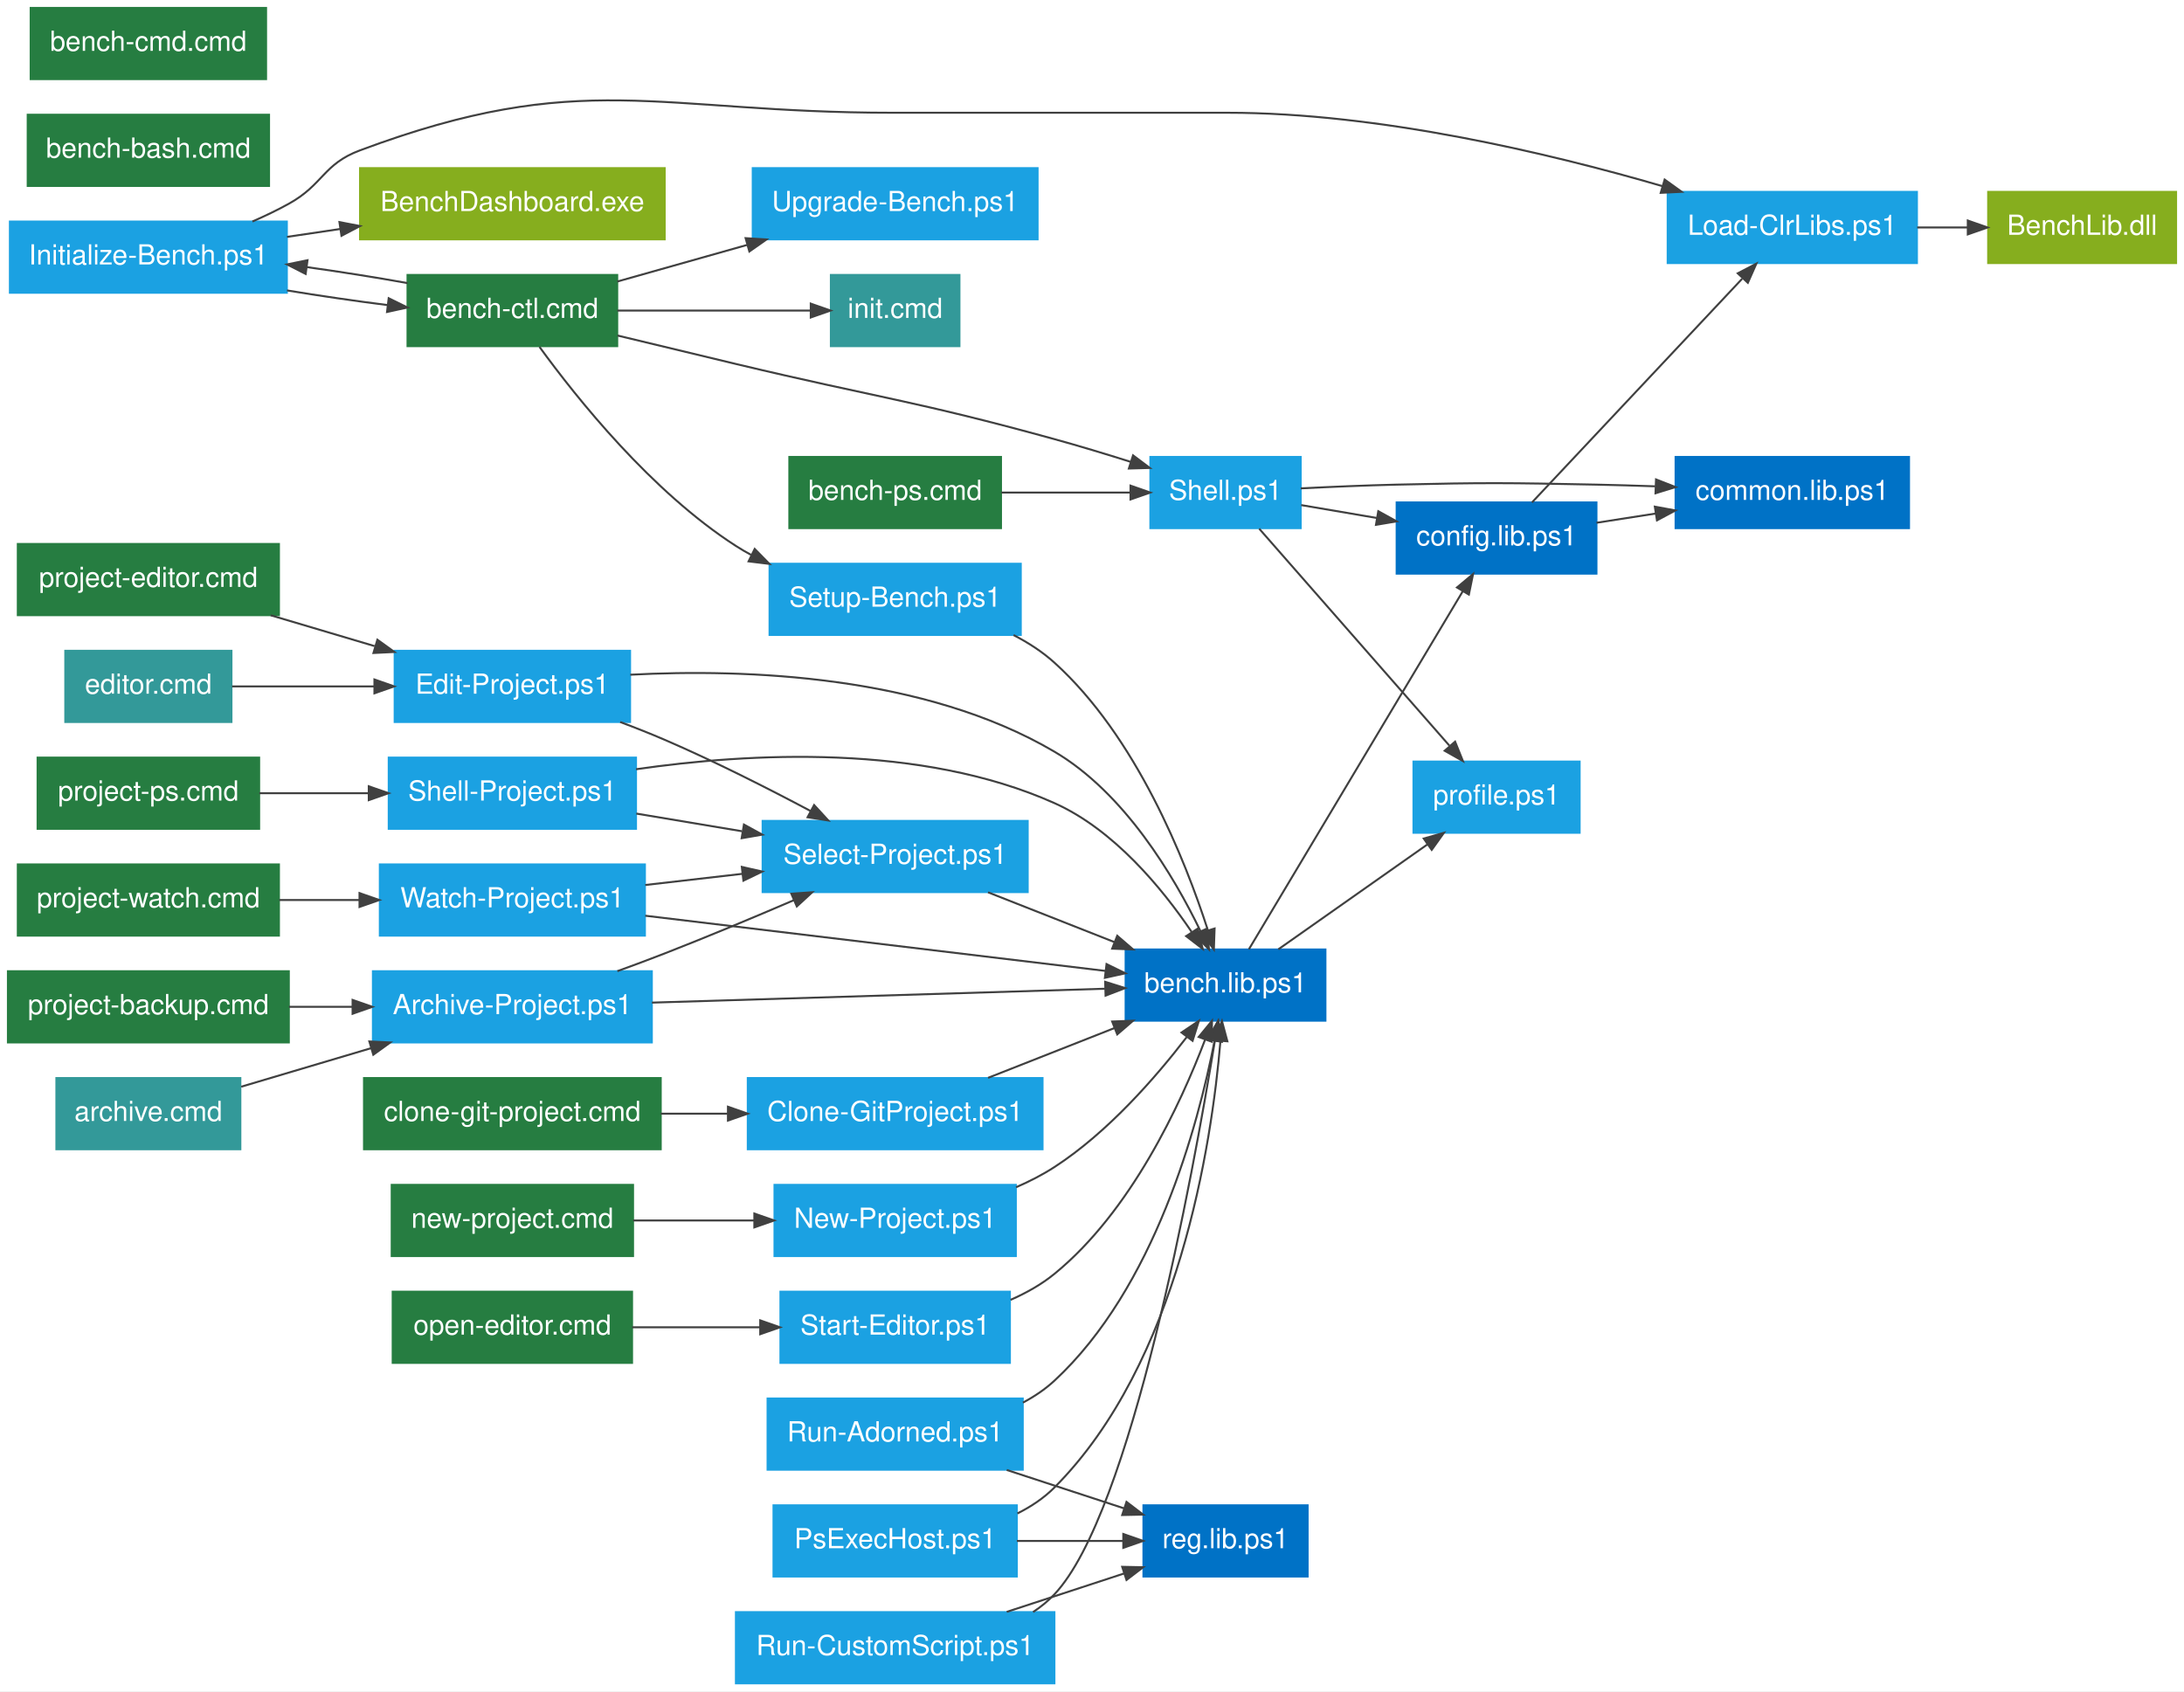
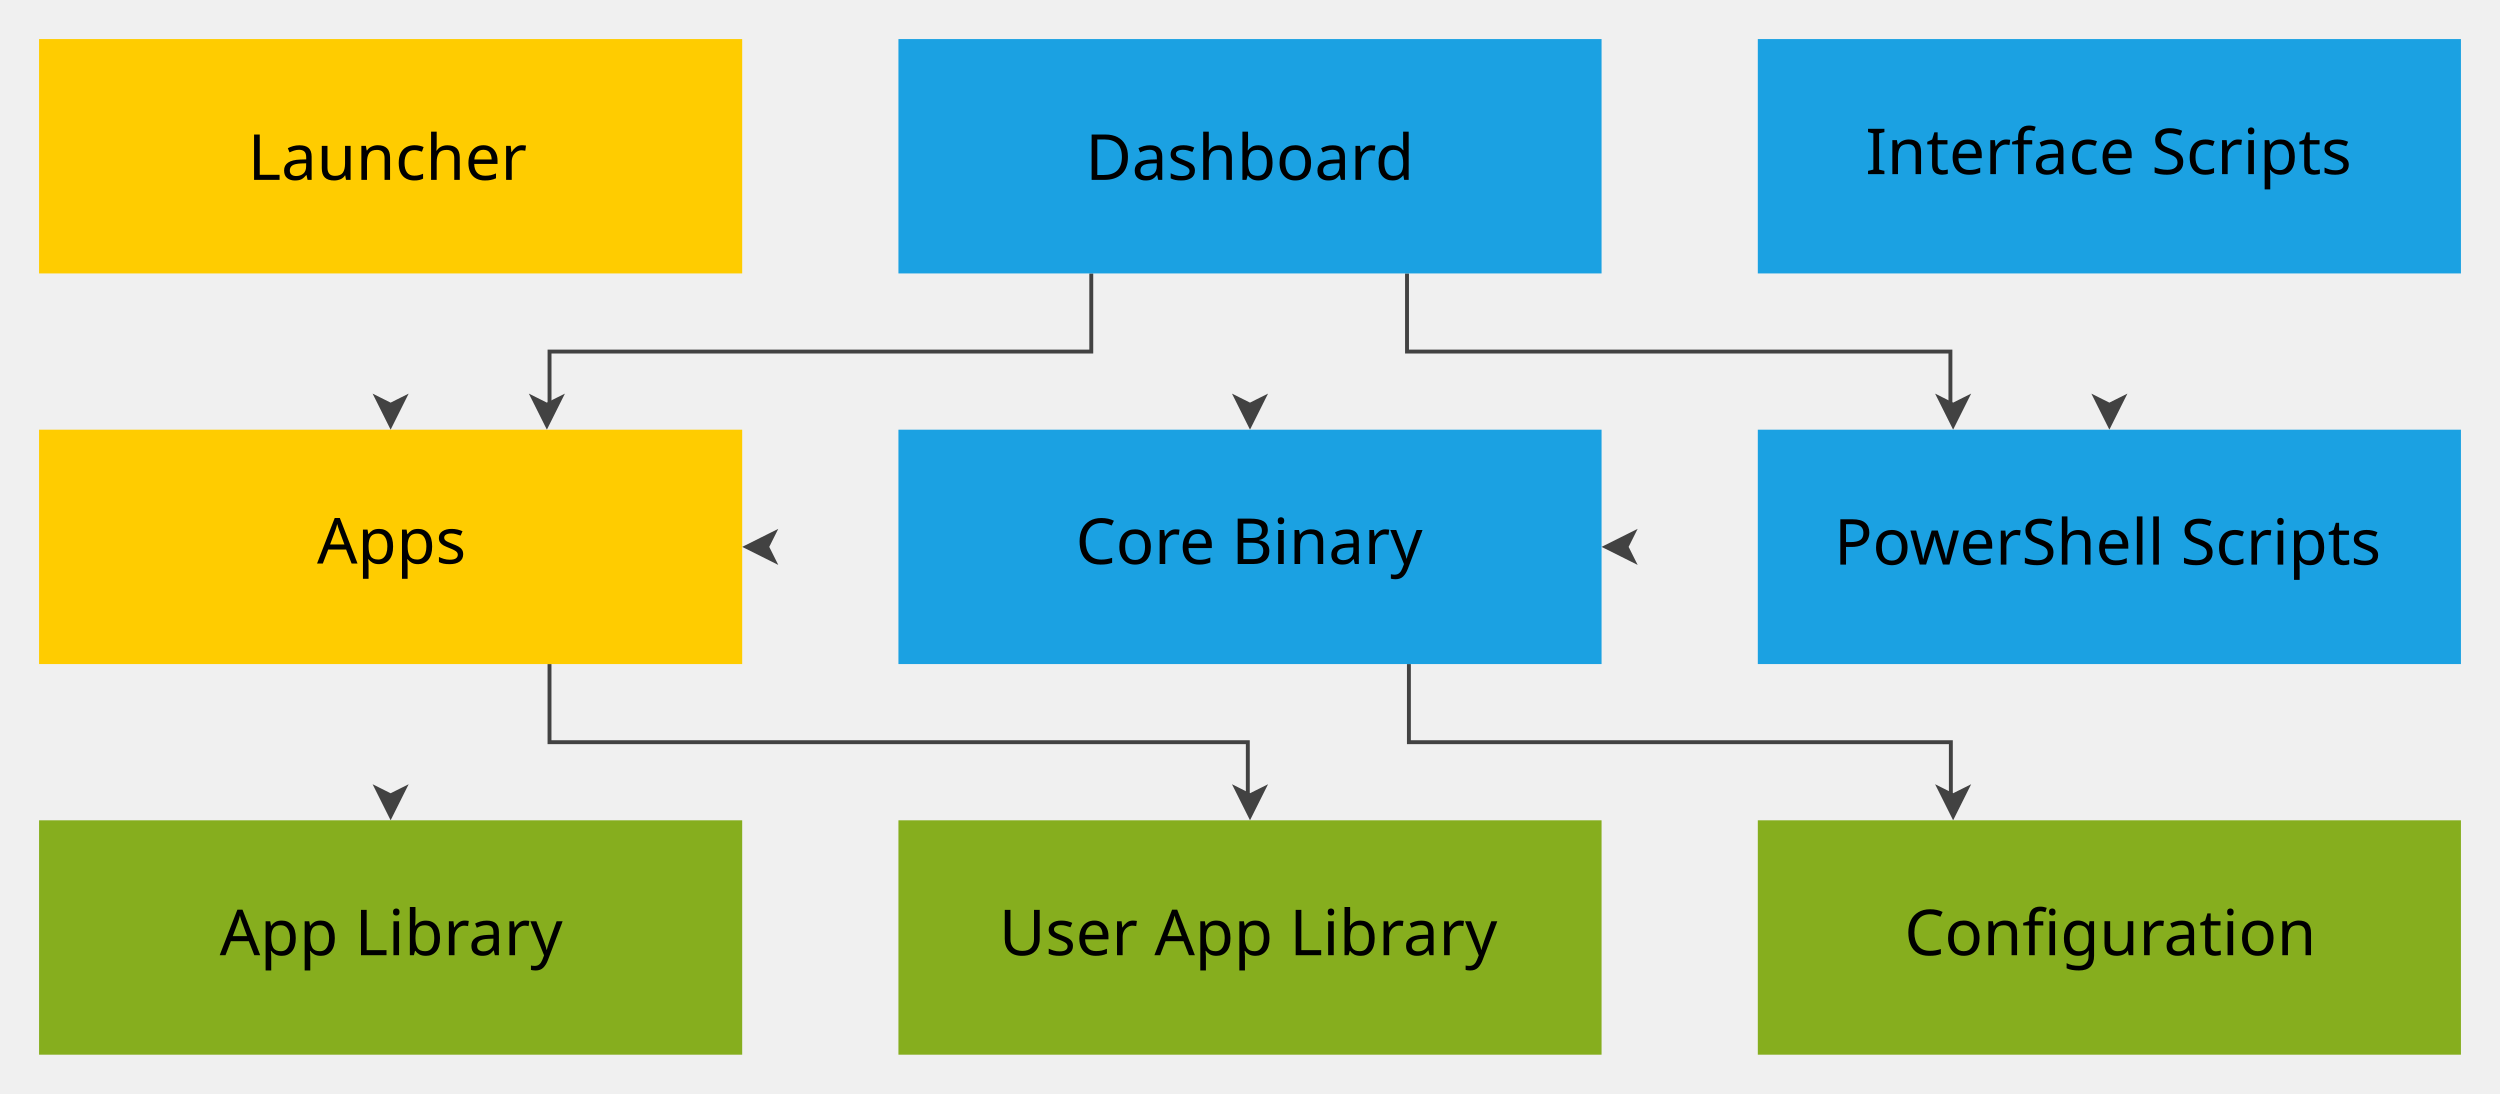
- <svg xmlns="http://www.w3.org/2000/svg" width="1104pt" height="855pt" viewBox="0.00 0.00 1104.00 855.00">
-   <g id="graph0" class="graph" transform="scale(1 1) rotate(0) translate(4 851)">
-     <polygon fill="white" stroke="none" points="-4,4 -4,-851 1100,-851 1100,4 -4,4" />
-     <g id="node1" class="node">
-       <polygon fill="#86ae1e" stroke="#86ae1e" points="332,-766 178,-766 178,-730 332,-730 332,-766" />
-       <text text-anchor="middle" x="255" y="-744.3" font-family="Helvetica,sans-Serif" font-size="14.00" fill="#ffffff">BenchDashboard.exe</text>
+ <svg xmlns="http://www.w3.org/2000/svg" xmlns:ns1="http://www.openswatchbook.org/uri/2009/osb" width="640" height="280" viewBox="0 0 640 280" id="svg2" version="1.1">
+   <defs id="defs4">
+     <linearGradient id="linearGradient4606" ns1:paint="solid" gradientTransform="matrix(3.680683,0,0,1,5372.823,2939.997)">
+       <stop style="stop-color:#424242;stop-opacity:1;" offset="0" id="stop4608" />
+     </linearGradient>
+     <linearGradient id="linearGradient4600" ns1:paint="solid" gradientTransform="matrix(2.25,0,0,2.25,-122.0001,-1159.953)">
+       <stop style="stop-color:#86ae1e;stop-opacity:1;" offset="0" id="stop4602" />
+     </linearGradient>
+     <linearGradient id="linearGradient4594" ns1:paint="solid" gradientTransform="matrix(2.250001,0,0,2.25,-29.01631,-897.9531)">
+       <stop style="stop-color:#ffcc00;stop-opacity:1;" offset="0" id="stop4596" />
+     </linearGradient>
+     <linearGradient id="linearGradient4588" ns1:paint="solid" gradientTransform="matrix(3.375001,0,0,3.375,-257.6603,-1101.861)">
+       <stop style="stop-color:#1ba1e2;stop-opacity:1;" offset="0" id="stop4590" />
+     </linearGradient>
+     <linearGradient id="linearGradient4582" ns1:paint="solid">
+       <stop style="stop-color:#ffffff;stop-opacity:1;" offset="0" id="stop4584" />
+     </linearGradient>
+     <linearGradient id="linearGradient4576" ns1:paint="solid" gradientTransform="matrix(1.3125,0,0,2.25,288.2445,-1122.953)">
+       <stop style="stop-color:#0072c6;stop-opacity:1;" offset="0" id="stop4578" />
+     </linearGradient>
+     <linearGradient id="linearGradient4570" ns1:paint="solid">
+       <stop style="stop-color:#267d41;stop-opacity:1;" offset="0" id="stop4572" />
+     </linearGradient>
+   </defs>
+   <g id="layer1" transform="translate(0,-772.3622)">
+     <path style="fill:none;stroke:url(#linearGradient4606);stroke-miterlimit:10" d="m 320,842.362 0,20 0,0 0,13.63" stroke-miterlimit="10" pointer-events="none" id="path4700" />
+     <path style="fill:url(#linearGradient4606);stroke:url(#linearGradient4606);stroke-miterlimit:10" d="m 320,881.242 -3.5,-7 3.5,1.75 3.5,-1.75 z" stroke-miterlimit="10" pointer-events="none" id="path4702" />
+     <path style="fill:none;stroke:url(#linearGradient4606);stroke-width:1;stroke-miterlimit:10" d="m 279.366,842.362 0,20 -138.685,0 0,13.63" stroke-miterlimit="10" pointer-events="none" id="path4704" />
+     <path style="fill:url(#linearGradient4606);stroke:url(#linearGradient4606);stroke-miterlimit:10" d="m 140,881.242 -3.5,-7 3.5,1.75 3.5,-1.75 z" stroke-miterlimit="10" pointer-events="none" id="path4706" />
+     <path style="fill:none;stroke:url(#linearGradient4606);stroke-width:1;stroke-miterlimit:10" d="m 360.196,842.362 0,20 139.109,0 0,13.63" stroke-miterlimit="10" pointer-events="none" id="path4708" />
+     <path style="fill:url(#linearGradient4606);stroke:url(#linearGradient4606);stroke-miterlimit:10" d="m 500,881.242 -3.5,-7 3.5,1.75 3.5,-1.75 z" stroke-miterlimit="10" pointer-events="none" id="path4710" />
+     <rect style="fill:url(#linearGradient4588);stroke:none" x="230" y="782.362" width="180" height="60" pointer-events="none" id="rect4712" />
+     <g transform="translate(288.9405,806.4122)" id="g4714">
+       <text style="font-size:12px;line-height:125%;font-family:Helvetica;text-anchor:middle;fill:#000000" x="31" y="12" font-size="12px" id="text4718">
+         <tspan style="font-style:normal;font-variant:normal;font-weight:normal;font-stretch:normal;line-height:125%;font-family:sans-serif;-inkscape-font-specification:'sans-serif, Normal';text-align:center;writing-mode:lr-tb;text-anchor:middle;baseline-shift:baseline;font-size:16.25px" id="tspan4998">Dashboard</tspan>
+       </text>
    </g>
-     <g id="node2" class="node">
-       <polygon fill="#86ae1e" stroke="#86ae1e" points="1096,-754 1001,-754 1001,-718 1096,-718 1096,-754" />
-       <text text-anchor="middle" x="1048.5" y="-732.3" font-family="Helvetica,sans-Serif" font-size="14.00" fill="#ffffff">BenchLib.dll</text>
+     <path style="fill:none;stroke:url(#linearGradient4606);stroke-width:1;stroke-miterlimit:10" d="m 360.678,942.362 0,20 138.741,0 0,13.63" stroke-miterlimit="10" pointer-events="none" id="path4720" />
+     <path style="fill:url(#linearGradient4606);stroke:url(#linearGradient4606);stroke-miterlimit:10" d="m 500,981.242 -3.5,-7 3.5,1.75 3.5,-1.75 z" stroke-miterlimit="10" pointer-events="none" id="path4722" />
+     <path style="fill:none;stroke:url(#linearGradient4606);stroke-miterlimit:10" d="m 230,912.362 -20,0 -13.63,0" stroke-miterlimit="10" pointer-events="none" id="path4724" />
+     <path style="fill:url(#linearGradient4606);stroke:url(#linearGradient4606);stroke-miterlimit:10" d="m 191.12,912.362 7,-3.5 -1.75,3.5 1.75,3.5 z" stroke-miterlimit="10" pointer-events="none" id="path4726" />
+     <rect style="fill:url(#linearGradient4588);stroke:none" x="230" y="882.362" width="180" height="60" pointer-events="none" id="rect4728" />
+     <g transform="translate(287.7858,904.742)" id="g4730">
+       <text x="32" y="12" font-size="12px" id="text4734" style="font-size:12px;line-height:125%;font-family:Helvetica;text-anchor:middle;fill:#000000">
+         <tspan style="font-style:normal;font-variant:normal;font-weight:normal;font-stretch:normal;font-size:16.25px;line-height:125%;font-family:sans-serif;-inkscape-font-specification:'sans-serif, Normal';text-align:center;writing-mode:lr-tb;text-anchor:middle" id="tspan5004">Core Binary</tspan>
+       </text>
    </g>
-     <g id="node3" class="node">
-       <polygon fill="#339999" stroke="#339999" points="117.5,-306 24.5,-306 24.5,-270 117.5,-270 117.5,-306" />
-       <text text-anchor="middle" x="71" y="-284.3" font-family="Helvetica,sans-Serif" font-size="14.00" fill="#ffffff">archive.cmd</text>
+     <path style="fill:none;stroke:url(#linearGradient4606);stroke-miterlimit:10" d="m 100,942.362 0,20 0,0 0,13.63" stroke-miterlimit="10" pointer-events="none" id="path4736" />
+     <path style="fill:url(#linearGradient4606);stroke:url(#linearGradient4606);stroke-miterlimit:10" d="m 100,981.242 -3.5,-7 3.5,1.75 3.5,-1.75 z" stroke-miterlimit="10" pointer-events="none" id="path4738" />
+     <path style="fill:none;stroke:url(#linearGradient4606);stroke-width:1;stroke-miterlimit:10" d="m 140.674,942.362 0,20 178.765,0 0,13.63" stroke-miterlimit="10" pointer-events="none" id="path4740" />
+     <path style="fill:url(#linearGradient4606);stroke:url(#linearGradient4606);stroke-miterlimit:10" d="m 320,981.242 -3.5,-7 3.5,1.75 3.5,-1.75 z" stroke-miterlimit="10" pointer-events="none" id="path4742" />
+     <rect style="fill:url(#linearGradient4594);stroke:none" x="10" y="882.362" width="180" height="60" pointer-events="none" id="rect4744" />
+     <g transform="translate(86.23406,904.6349)" id="g4746">
+       <text style="font-size:12px;font-family:Helvetica;text-anchor:middle;fill:#000000" x="14" y="12" font-size="12px" id="text4750">
+         <tspan style="font-style:normal;font-variant:normal;font-weight:normal;font-stretch:normal;font-size:16.25px;font-family:sans-serif;-inkscape-font-specification:sans-serif" id="tspan5002">Apps</tspan>
+       </text>
    </g>
-     <g id="node6" class="node">
-       <polygon fill="#1ba1e2" stroke="#1ba1e2" points="325.5,-360 184.5,-360 184.5,-324 325.5,-324 325.5,-360" />
-       <text text-anchor="middle" x="255" y="-338.3" font-family="Helvetica,sans-Serif" font-size="14.00" fill="#ffffff">Archive-Project.ps1</text>
+     <path style="fill:none;stroke:url(#linearGradient4606);stroke-miterlimit:10" d="m 540,842.362 0,20 0,0 0,13.63" stroke-miterlimit="10" pointer-events="none" id="path4752" />
+     <path style="fill:url(#linearGradient4606);stroke:url(#linearGradient4606);stroke-miterlimit:10" d="m 540,881.242 -3.5,-7 3.5,1.75 3.5,-1.75 z" stroke-miterlimit="10" pointer-events="none" id="path4754" />
+     <rect style="fill:url(#linearGradient4588);stroke:none" x="450" y="782.362" width="180" height="60" pointer-events="none" id="rect4756" />
+     <g transform="translate(495.7937,804.9404)" id="g4758">
+       <text x="44" y="12" font-size="12px" id="text4762" style="font-size:12px;font-family:Helvetica;text-anchor:middle;fill:#000000">
+         <tspan style="font-style:normal;font-variant:normal;font-weight:normal;font-stretch:normal;font-size:16.25px;font-family:sans-serif;-inkscape-font-specification:sans-serif" id="tspan5000">Interface Scripts</tspan>
+       </text>
    </g>
-     <g id="edge1" class="edge">
-       <path fill="none" stroke="#404040" d="M117.926,-301.626C137.832,-307.532 161.587,-314.581 183.635,-321.123" />
-       <polygon fill="#404040" stroke="#404040" points="182.711,-324.499 193.294,-323.988 184.703,-317.788 182.711,-324.499" />
+     <rect style="fill:url(#linearGradient4600);stroke:none" x="10" y="982.362" width="180" height="60" pointer-events="none" id="rect4764" />
+     <g transform="translate(69.13885,1004.901)" id="g4766">
+       <text x="31" y="12" font-size="12px" id="text4770" style="font-size:12px;font-family:Helvetica;text-anchor:middle;fill:#000000">
+         <tspan style="font-style:normal;font-variant:normal;font-weight:normal;font-stretch:normal;font-size:16.25px;font-family:sans-serif;-inkscape-font-specification:sans-serif" id="tspan5008">App Library</tspan>
+       </text>
    </g>
-     <g id="node4" class="node">
-       <polygon fill="#339999" stroke="#339999" points="113,-522 29,-522 29,-486 113,-486 113,-522" />
-       <text text-anchor="middle" x="71" y="-500.3" font-family="Helvetica,sans-Serif" font-size="14.00" fill="#ffffff">editor.cmd</text>
+     <rect style="fill:url(#linearGradient4600);stroke:none" x="230" y="982.362" width="180" height="60" pointer-events="none" id="rect4772" />
+     <g transform="translate(273.5358,1004.901)" id="g4774">
+       <text x="46" y="12" font-size="12px" id="text4778" style="font-size:12px;font-family:Helvetica;text-anchor:middle;fill:#000000">
+         <tspan style="font-style:normal;font-variant:normal;font-weight:normal;font-stretch:normal;font-size:16.25px;font-family:sans-serif;-inkscape-font-specification:sans-serif" id="tspan5010">User App Library</tspan>
+       </text>
    </g>
-     <g id="node11" class="node">
-       <polygon fill="#1ba1e2" stroke="#1ba1e2" points="314.5,-522 195.5,-522 195.5,-486 314.5,-486 314.5,-522" />
-       <text text-anchor="middle" x="255" y="-500.3" font-family="Helvetica,sans-Serif" font-size="14.00" fill="#ffffff">Edit-Project.ps1</text>
+     <rect style="fill:url(#linearGradient4600);stroke:none" x="450" y="982.362" width="180" height="60" pointer-events="none" id="rect4780" />
+     <g transform="translate(503.246,1004.897)" id="g4782">
+       <text style="font-size:12px;font-family:Helvetica;text-anchor:middle;fill:#000000" x="37" y="12" font-size="12px" id="text4786">
+         <tspan style="font-style:normal;font-variant:normal;font-weight:normal;font-stretch:normal;font-size:16.25px;font-family:sans-serif;-inkscape-font-specification:sans-serif" id="tspan5012">Configuration</tspan>
+       </text>
    </g>
-     <g id="edge2" class="edge">
-       <path fill="none" stroke="#404040" d="M113.299,-504C134.497,-504 160.886,-504 185.064,-504" />
-       <polygon fill="#404040" stroke="#404040" points="185.269,-507.5 195.269,-504 185.269,-500.5 185.269,-507.5" />
+     <path style="fill:none;stroke:url(#linearGradient4606);stroke-miterlimit:10" d="m 450,912.362 -20,0 -13.63,0" stroke-miterlimit="10" pointer-events="none" id="path4788" />
+     <path style="fill:url(#linearGradient4606);stroke:url(#linearGradient4606);stroke-miterlimit:10" d="m 411.12,912.362 7,-3.5 -1.75,3.5 1.75,3.5 z" stroke-miterlimit="10" pointer-events="none" id="path4790" />
+     <rect style="fill:url(#linearGradient4588);stroke:none" x="450" y="882.362" width="180" height="60" pointer-events="none" id="rect4792" />
+     <g transform="translate(487.5438,904.9008)" id="g4794">
+       <text x="52" y="12" font-size="12px" id="text4798" style="font-size:12px;font-family:Helvetica;text-anchor:middle;fill:#000000">
+         <tspan style="font-style:normal;font-variant:normal;font-weight:normal;font-stretch:normal;font-size:16.25px;font-family:sans-serif;-inkscape-font-specification:sans-serif" id="tspan5006">PowerShell Scripts</tspan>
+       </text>
    </g>
-     <g id="node5" class="node">
-       <polygon fill="#339999" stroke="#339999" points="481,-712 416,-712 416,-676 481,-676 481,-712" />
-       <text text-anchor="middle" x="448.5" y="-690.3" font-family="Helvetica,sans-Serif" font-size="14.00" fill="#ffffff">init.cmd</text>
-     </g>
-     <g id="node7" class="node">
-       <polygon fill="#0072c6" stroke="#0072c6" points="666,-371 565,-371 565,-335 666,-335 666,-371" />
-       <text text-anchor="middle" x="615.5" y="-349.3" font-family="Helvetica,sans-Serif" font-size="14.00" fill="#ffffff">bench.lib.ps1</text>
-     </g>
-     <g id="edge3" class="edge">
-       <path fill="none" stroke="#404040" d="M325.547,-344.134C392.092,-346.176 491.411,-349.223 554.554,-351.161" />
-       <polygon fill="#404040" stroke="#404040" points="554.649,-354.665 564.751,-351.474 554.864,-347.668 554.649,-354.665" />
-     </g>
-     <g id="node20" class="node">
-       <polygon fill="#1ba1e2" stroke="#1ba1e2" points="515.5,-436 381.5,-436 381.5,-400 515.5,-400 515.5,-436" />
-       <text text-anchor="middle" x="448.5" y="-414.3" font-family="Helvetica,sans-Serif" font-size="14.00" fill="#ffffff">Select-Project.ps1</text>
-     </g>
-     <g id="edge4" class="edge">
-       <path fill="none" stroke="#404040" d="M308.074,-360.034C316.115,-362.953 324.302,-366.003 332,-369 353.553,-377.392 377.097,-387.252 397.273,-395.919" />
-       <polygon fill="#404040" stroke="#404040" points="396.016,-399.188 406.584,-399.936 398.789,-392.761 396.016,-399.188" />
-     </g>
-     <g id="node10" class="node">
-       <polygon fill="#0072c6" stroke="#0072c6" points="803,-597 702,-597 702,-561 803,-561 803,-597" />
-       <text text-anchor="middle" x="752.5" y="-575.3" font-family="Helvetica,sans-Serif" font-size="14.00" fill="#ffffff">config.lib.ps1</text>
-     </g>
-     <g id="edge5" class="edge">
-       <path fill="none" stroke="#404040" d="M627.319,-371.112C651.017,-410.784 707.609,-505.523 735.46,-552.148" />
-       <polygon fill="#404040" stroke="#404040" points="732.496,-554.011 740.629,-560.801 738.506,-550.421 732.496,-554.011" />
-     </g>
-     <g id="node15" class="node">
-       <polygon fill="#1ba1e2" stroke="#1ba1e2" points="794.5,-466 710.5,-466 710.5,-430 794.5,-430 794.5,-466" />
-       <text text-anchor="middle" x="752.5" y="-444.3" font-family="Helvetica,sans-Serif" font-size="14.00" fill="#ffffff">profile.ps1</text>
-     </g>
-     <g id="edge6" class="edge">
-       <path fill="none" stroke="#404040" d="M642.21,-371.092C663.604,-386.148 694.233,-407.701 717.625,-424.162" />
-       <polygon fill="#404040" stroke="#404040" points="715.693,-427.082 725.885,-429.975 719.722,-421.358 715.693,-427.082" />
-     </g>
-     <g id="node8" class="node">
-       <polygon fill="#1ba1e2" stroke="#1ba1e2" points="523,-306 374,-306 374,-270 523,-270 523,-306" />
-       <text text-anchor="middle" x="448.5" y="-284.3" font-family="Helvetica,sans-Serif" font-size="14.00" fill="#ffffff">Clone-GitProject.ps1</text>
-     </g>
-     <g id="edge7" class="edge">
-       <path fill="none" stroke="#404040" d="M495.462,-306.106C515.308,-313.924 538.689,-323.135 559.451,-331.314" />
-       <polygon fill="#404040" stroke="#404040" points="558.198,-334.582 568.785,-334.991 560.764,-328.069 558.198,-334.582" />
-     </g>
-     <g id="node9" class="node">
-       <polygon fill="#0072c6" stroke="#0072c6" points="961,-620 843,-620 843,-584 961,-584 961,-620" />
-       <text text-anchor="middle" x="902" y="-598.3" font-family="Helvetica,sans-Serif" font-size="14.00" fill="#ffffff">common.lib.ps1</text>
-     </g>
-     <g id="edge8" class="edge">
-       <path fill="none" stroke="#404040" d="M803.026,-586.723C812.629,-588.22 822.85,-589.814 832.927,-591.385" />
-       <polygon fill="#404040" stroke="#404040" points="832.51,-594.862 842.93,-592.945 833.589,-587.946 832.51,-594.862" />
-     </g>
-     <g id="node13" class="node">
-       <polygon fill="#1ba1e2" stroke="#1ba1e2" points="965,-754 839,-754 839,-718 965,-718 965,-754" />
-       <text text-anchor="middle" x="902" y="-732.3" font-family="Helvetica,sans-Serif" font-size="14.00" fill="#ffffff">Load-ClrLibs.ps1</text>
-     </g>
-     <g id="edge9" class="edge">
-       <path fill="none" stroke="#404040" d="M770.42,-597.01C796.51,-624.78 846.676,-678.177 876.661,-710.094" />
-       <polygon fill="#404040" stroke="#404040" points="874.425,-712.825 883.823,-717.717 879.527,-708.032 874.425,-712.825" />
-     </g>
-     <g id="edge10" class="edge">
-       <path fill="none" stroke="#404040" d="M314.608,-509.906C372.989,-512.952 463.173,-509.749 529,-471 564.494,-450.106 589.423,-408.064 602.869,-380.222" />
-       <polygon fill="#404040" stroke="#404040" points="606.103,-381.568 607.144,-371.024 599.755,-378.617 606.103,-381.568" />
-     </g>
-     <g id="edge11" class="edge">
-       <path fill="none" stroke="#404040" d="M309.495,-485.992C317.111,-483.14 324.799,-480.103 332,-477 356.97,-466.242 384.081,-452.506 405.758,-440.995" />
-       <polygon fill="#404040" stroke="#404040" points="407.528,-444.018 414.693,-436.213 404.225,-437.846 407.528,-444.018" />
-     </g>
-     <g id="node12" class="node">
-       <polygon fill="#1ba1e2" stroke="#1ba1e2" points="141,-739 1,-739 1,-703 141,-703 141,-739" />
-       <text text-anchor="middle" x="71" y="-717.3" font-family="Helvetica,sans-Serif" font-size="14.00" fill="#ffffff">Initialize-Bench.ps1</text>
-     </g>
-     <g id="edge12" class="edge">
-       <path fill="none" stroke="#404040" d="M141.066,-731.246C149.833,-732.547 158.89,-733.89 167.882,-735.224" />
-       <polygon fill="#404040" stroke="#404040" points="167.584,-738.718 177.99,-736.724 168.611,-731.794 167.584,-738.718" />
-     </g>
-     <g id="edge13" class="edge">
-       <path fill="none" stroke="#404040" d="M123.593,-739.02C129.915,-741.774 136.189,-744.781 142,-748 159.496,-757.69 159.261,-768.012 178,-775 290.507,-816.956 327.425,-794 447.5,-794 447.5,-794 447.5,-794 616.5,-794 693.219,-794 779.272,-773.5 836.445,-756.875" />
-       <polygon fill="#404040" stroke="#404040" points="837.471,-760.222 846.071,-754.034 835.489,-753.508 837.471,-760.222" />
-     </g>
-     <g id="node29" class="node">
-       <polygon fill="#267d41" stroke="#267d41" points="308,-712 202,-712 202,-676 308,-676 308,-712" />
-       <text text-anchor="middle" x="255" y="-690.3" font-family="Helvetica,sans-Serif" font-size="14.00" fill="#ffffff">bench-ctl.cmd</text>
-     </g>
-     <g id="edge14" class="edge">
-       <path fill="none" stroke="#404040" d="M141.066,-704.181C157.804,-701.423 175.596,-698.829 191.986,-696.764" />
-       <polygon fill="#404040" stroke="#404040" points="192.483,-700.229 201.988,-695.55 191.639,-693.28 192.483,-700.229" />
-     </g>
-     <g id="edge15" class="edge">
-       <path fill="none" stroke="#404040" d="M965.12,-736C973.603,-736 982.277,-736 990.66,-736" />
-       <polygon fill="#404040" stroke="#404040" points="990.71,-739.5 1000.71,-736 990.71,-732.5 990.71,-739.5" />
-     </g>
-     <g id="node14" class="node">
-       <polygon fill="#1ba1e2" stroke="#1ba1e2" points="509.5,-252 387.5,-252 387.5,-216 509.5,-216 509.5,-252" />
-       <text text-anchor="middle" x="448.5" y="-230.3" font-family="Helvetica,sans-Serif" font-size="14.00" fill="#ffffff">New-Project.ps1</text>
-     </g>
-     <g id="edge16" class="edge">
-       <path fill="none" stroke="#404040" d="M509.618,-250.796C516.392,-253.732 523.005,-257.117 529,-261 555.904,-278.424 580.102,-306.172 595.831,-326.643" />
-       <polygon fill="#404040" stroke="#404040" points="593.237,-329.018 602.036,-334.919 598.838,-324.819 593.237,-329.018" />
-     </g>
-     <g id="node16" class="node">
-       <polygon fill="#1ba1e2" stroke="#1ba1e2" points="510,-90 387,-90 387,-54 510,-54 510,-90" />
-       <text text-anchor="middle" x="448.5" y="-68.3" font-family="Helvetica,sans-Serif" font-size="14.00" fill="#ffffff">PsExecHost.ps1</text>
-     </g>
-     <g id="edge17" class="edge">
-       <path fill="none" stroke="#404040" d="M510.296,-85.886C517.189,-89.332 523.648,-93.633 529,-99 591.882,-162.052 608.529,-272.792 612.927,-324.676" />
-       <polygon fill="#404040" stroke="#404040" points="609.449,-325.107 613.692,-334.815 616.43,-324.581 609.449,-325.107" />
-     </g>
-     <g id="node17" class="node">
-       <polygon fill="#0072c6" stroke="#0072c6" points="657,-90 574,-90 574,-54 657,-54 657,-90" />
-       <text text-anchor="middle" x="615.5" y="-68.3" font-family="Helvetica,sans-Serif" font-size="14.00" fill="#ffffff">reg.lib.ps1</text>
-     </g>
-     <g id="edge18" class="edge">
-       <path fill="none" stroke="#404040" d="M510.003,-72C527.597,-72 546.632,-72 563.574,-72" />
-       <polygon fill="#404040" stroke="#404040" points="563.821,-75.5 573.821,-72 563.821,-68.5 563.821,-75.5" />
-     </g>
-     <g id="node18" class="node">
-       <polygon fill="#1ba1e2" stroke="#1ba1e2" points="513,-144 384,-144 384,-108 513,-108 513,-144" />
-       <text text-anchor="middle" x="448.5" y="-122.3" font-family="Helvetica,sans-Serif" font-size="14.00" fill="#ffffff">Run-Adorned.ps1</text>
-     </g>
-     <g id="edge19" class="edge">
-       <path fill="none" stroke="#404040" d="M513.081,-141.915C518.858,-144.984 524.295,-148.642 529,-153 579.697,-199.956 601.603,-281.974 609.975,-324.936" />
-       <polygon fill="#404040" stroke="#404040" points="606.569,-325.77 611.821,-334.972 613.454,-324.504 606.569,-325.77" />
-     </g>
-     <g id="edge20" class="edge">
-       <path fill="none" stroke="#404040" d="M504.902,-107.869C524.115,-101.58 545.535,-94.57 564.305,-88.427" />
-       <polygon fill="#404040" stroke="#404040" points="565.438,-91.739 573.853,-85.303 563.261,-85.087 565.438,-91.739" />
-     </g>
-     <g id="node19" class="node">
-       <polygon fill="#1ba1e2" stroke="#1ba1e2" points="529,-36 368,-36 368,-0 529,-0 529,-36" />
-       <text text-anchor="middle" x="448.5" y="-14.3" font-family="Helvetica,sans-Serif" font-size="14.00" fill="#ffffff">Run-CustomScript.ps1</text>
-     </g>
-     <g id="edge21" class="edge">
-       <path fill="none" stroke="#404040" d="M518.226,-36.053C522.152,-38.645 525.796,-41.61 529,-45 567.801,-86.063 598.967,-256.639 610.098,-324.738" />
-       <polygon fill="#404040" stroke="#404040" points="606.665,-325.436 611.71,-334.753 613.576,-324.323 606.665,-325.436" />
-     </g>
-     <g id="edge22" class="edge">
-       <path fill="none" stroke="#404040" d="M504.902,-36.131C524.115,-42.419 545.535,-49.43 564.305,-55.572" />
-       <polygon fill="#404040" stroke="#404040" points="563.261,-58.913 573.853,-58.697 565.438,-52.261 563.261,-58.913" />
-     </g>
-     <g id="edge23" class="edge">
-       <path fill="none" stroke="#404040" d="M495.462,-399.894C515.308,-392.076 538.689,-382.865 559.451,-374.686" />
-       <polygon fill="#404040" stroke="#404040" points="560.764,-377.931 568.785,-371.009 558.198,-371.418 560.764,-377.931" />
-     </g>
-     <g id="node21" class="node">
-       <polygon fill="#1ba1e2" stroke="#1ba1e2" points="512,-566 385,-566 385,-530 512,-530 512,-566" />
-       <text text-anchor="middle" x="448.5" y="-544.3" font-family="Helvetica,sans-Serif" font-size="14.00" fill="#ffffff">Setup-Bench.ps1</text>
-     </g>
-     <g id="edge24" class="edge">
-       <path fill="none" stroke="#404040" d="M508.343,-529.947C515.8,-526.096 522.931,-521.489 529,-516 570.31,-478.643 595.002,-416.597 606.555,-380.797" />
-       <polygon fill="#404040" stroke="#404040" points="609.971,-381.599 609.596,-371.011 603.286,-379.522 609.971,-381.599" />
-     </g>
-     <g id="node22" class="node">
-       <polygon fill="#1ba1e2" stroke="#1ba1e2" points="317.5,-468 192.5,-468 192.5,-432 317.5,-432 317.5,-468" />
-       <text text-anchor="middle" x="255" y="-446.3" font-family="Helvetica,sans-Serif" font-size="14.00" fill="#ffffff">Shell-Project.ps1</text>
-     </g>
-     <g id="edge25" class="edge">
-       <path fill="none" stroke="#404040" d="M317.518,-462.115C374.876,-470.423 461.482,-475.164 529,-445 559.096,-431.554 583.462,-401.907 598.371,-379.882" />
-       <polygon fill="#404040" stroke="#404040" points="601.454,-381.562 603.985,-371.274 595.59,-377.738 601.454,-381.562" />
-     </g>
-     <g id="edge26" class="edge">
-       <path fill="none" stroke="#404040" d="M317.646,-439.699C334.646,-436.858 353.297,-433.742 371.027,-430.779" />
-       <polygon fill="#404040" stroke="#404040" points="372.055,-434.156 381.341,-429.055 370.901,-427.251 372.055,-434.156" />
-     </g>
-     <g id="node23" class="node">
-       <polygon fill="#1ba1e2" stroke="#1ba1e2" points="653.5,-620 577.5,-620 577.5,-584 653.5,-584 653.5,-620" />
-       <text text-anchor="middle" x="615.5" y="-598.3" font-family="Helvetica,sans-Serif" font-size="14.00" fill="#ffffff">Shell.ps1</text>
-     </g>
-     <g id="edge27" class="edge">
-       <path fill="none" stroke="#404040" d="M653.521,-604.11C668.56,-604.869 686.104,-605.628 702,-606 746.877,-607.049 758.12,-606.916 803,-606 812.603,-605.804 822.732,-605.5 832.689,-605.146" />
-       <polygon fill="#404040" stroke="#404040" points="833.111,-608.632 842.973,-604.76 832.849,-601.637 833.111,-608.632" />
-     </g>
-     <g id="edge28" class="edge">
-       <path fill="none" stroke="#404040" d="M653.747,-595.654C665.625,-593.63 679.08,-591.338 692.124,-589.116" />
-       <polygon fill="#404040" stroke="#404040" points="692.716,-592.566 701.986,-587.436 691.541,-585.665 692.716,-592.566" />
-     </g>
-     <g id="edge29" class="edge">
-       <path fill="none" stroke="#404040" d="M632.516,-583.729C656.367,-556.522 701.331,-505.23 728.635,-474.083" />
-       <polygon fill="#404040" stroke="#404040" points="731.544,-476.074 735.504,-466.247 726.281,-471.459 731.544,-476.074" />
-     </g>
-     <g id="node24" class="node">
-       <polygon fill="#1ba1e2" stroke="#1ba1e2" points="506.5,-198 390.5,-198 390.5,-162 506.5,-162 506.5,-198" />
-       <text text-anchor="middle" x="448.5" y="-176.3" font-family="Helvetica,sans-Serif" font-size="14.00" fill="#ffffff">Start-Editor.ps1</text>
-     </g>
-     <g id="edge30" class="edge">
-       <path fill="none" stroke="#404040" d="M506.85,-193.88C514.785,-197.348 522.449,-201.656 529,-207 567.781,-238.632 592.813,-292.827 605.219,-325.542" />
-       <polygon fill="#404040" stroke="#404040" points="601.941,-326.769 608.665,-334.957 608.514,-324.363 601.941,-326.769" />
-     </g>
-     <g id="node25" class="node">
-       <polygon fill="#1ba1e2" stroke="#1ba1e2" points="520.5,-766 376.5,-766 376.5,-730 520.5,-730 520.5,-766" />
-       <text text-anchor="middle" x="448.5" y="-744.3" font-family="Helvetica,sans-Serif" font-size="14.00" fill="#ffffff">Upgrade-Bench.ps1</text>
-     </g>
-     <g id="node26" class="node">
-       <polygon fill="#1ba1e2" stroke="#1ba1e2" points="322,-414 188,-414 188,-378 322,-378 322,-414" />
-       <text text-anchor="middle" x="255" y="-392.3" font-family="Helvetica,sans-Serif" font-size="14.00" fill="#ffffff">Watch-Project.ps1</text>
-     </g>
-     <g id="edge31" class="edge">
-       <path fill="none" stroke="#404040" d="M322.172,-388.063C388.811,-380.07 490.692,-367.85 554.893,-360.15" />
-       <polygon fill="#404040" stroke="#404040" points="555.35,-363.62 564.862,-358.954 554.516,-356.67 555.35,-363.62" />
-     </g>
-     <g id="edge32" class="edge">
-       <path fill="none" stroke="#404040" d="M322.172,-403.602C338.018,-405.422 355.063,-407.381 371.322,-409.248" />
-       <polygon fill="#404040" stroke="#404040" points="370.992,-412.733 381.326,-410.398 371.791,-405.779 370.992,-412.733" />
-     </g>
-     <g id="node27" class="node">
-       <polygon fill="#267d41" stroke="#267d41" points="132,-793 10,-793 10,-757 132,-757 132,-793" />
-       <text text-anchor="middle" x="71" y="-771.3" font-family="Helvetica,sans-Serif" font-size="14.00" fill="#ffffff">bench-bash.cmd</text>
-     </g>
-     <g id="node28" class="node">
-       <polygon fill="#267d41" stroke="#267d41" points="130.5,-847 11.5,-847 11.5,-811 130.5,-811 130.5,-847" />
-       <text text-anchor="middle" x="71" y="-825.3" font-family="Helvetica,sans-Serif" font-size="14.00" fill="#ffffff">bench-cmd.cmd</text>
-     </g>
-     <g id="edge33" class="edge">
-       <path fill="none" stroke="#404040" d="M308.075,-694C338.753,-694 377.043,-694 405.731,-694" />
-       <polygon fill="#404040" stroke="#404040" points="405.834,-697.5 415.834,-694 405.834,-690.5 405.834,-697.5" />
-     </g>
-     <g id="edge34" class="edge">
-       <path fill="none" stroke="#404040" d="M201.988,-707.882C186.137,-710.738 168.339,-713.556 151.119,-715.961" />
-       <polygon fill="#404040" stroke="#404040" points="150.504,-712.512 141.066,-717.327 151.446,-719.449 150.504,-712.512" />
-     </g>
-     <g id="edge35" class="edge">
-       <path fill="none" stroke="#404040" d="M268.71,-675.635C287.548,-649.705 325.287,-602.471 368,-575 370.471,-573.411 373.046,-571.904 375.693,-570.478" />
-       <polygon fill="#404040" stroke="#404040" points="377.501,-573.489 384.924,-565.929 374.407,-567.21 377.501,-573.489" />
-     </g>
-     <g id="edge36" class="edge">
-       <path fill="none" stroke="#404040" d="M308.126,-681.379C326.985,-676.828 348.447,-671.664 368,-667 439.515,-649.94 458.119,-648.528 529,-629 541.552,-625.542 555.029,-621.461 567.486,-617.534" />
-       <polygon fill="#404040" stroke="#404040" points="568.756,-620.803 577.221,-614.432 566.631,-614.133 568.756,-620.803" />
-     </g>
-     <g id="edge37" class="edge">
-       <path fill="none" stroke="#404040" d="M308.075,-708.684C328.245,-714.372 351.705,-720.987 373.564,-727.151" />
-       <polygon fill="#404040" stroke="#404040" points="372.902,-730.601 383.476,-729.946 374.802,-723.864 372.902,-730.601" />
-     </g>
-     <g id="node30" class="node">
-       <polygon fill="#267d41" stroke="#267d41" points="502,-620 395,-620 395,-584 502,-584 502,-620" />
-       <text text-anchor="middle" x="448.5" y="-598.3" font-family="Helvetica,sans-Serif" font-size="14.00" fill="#ffffff">bench-ps.cmd</text>
-     </g>
-     <g id="edge38" class="edge">
-       <path fill="none" stroke="#404040" d="M502.161,-602C523.042,-602 546.871,-602 567.194,-602" />
-       <polygon fill="#404040" stroke="#404040" points="567.468,-605.5 577.468,-602 567.468,-598.5 567.468,-605.5" />
-     </g>
-     <g id="node31" class="node">
-       <polygon fill="#267d41" stroke="#267d41" points="330,-306 180,-306 180,-270 330,-270 330,-306" />
-       <text text-anchor="middle" x="255" y="-284.3" font-family="Helvetica,sans-Serif" font-size="14.00" fill="#ffffff">clone-git-project.cmd</text>
-     </g>
-     <g id="edge39" class="edge">
-       <path fill="none" stroke="#404040" d="M330.039,-288C341.079,-288 352.525,-288 363.748,-288" />
-       <polygon fill="#404040" stroke="#404040" points="363.974,-291.5 373.973,-288 363.973,-284.5 363.974,-291.5" />
-     </g>
-     <g id="node32" class="node">
-       <polygon fill="#267d41" stroke="#267d41" points="316,-252 194,-252 194,-216 316,-216 316,-252" />
-       <text text-anchor="middle" x="255" y="-230.3" font-family="Helvetica,sans-Serif" font-size="14.00" fill="#ffffff">new-project.cmd</text>
-     </g>
-     <g id="edge40" class="edge">
-       <path fill="none" stroke="#404040" d="M316.066,-234C335.49,-234 357.2,-234 377.292,-234" />
-       <polygon fill="#404040" stroke="#404040" points="377.318,-237.5 387.318,-234 377.318,-230.5 377.318,-237.5" />
-     </g>
-     <g id="node33" class="node">
-       <polygon fill="#267d41" stroke="#267d41" points="315.5,-198 194.5,-198 194.5,-162 315.5,-162 315.5,-198" />
-       <text text-anchor="middle" x="255" y="-176.3" font-family="Helvetica,sans-Serif" font-size="14.00" fill="#ffffff">open-editor.cmd</text>
-     </g>
-     <g id="edge41" class="edge">
-       <path fill="none" stroke="#404040" d="M315.542,-180C336.017,-180 359.083,-180 380.136,-180" />
-       <polygon fill="#404040" stroke="#404040" points="380.289,-183.5 390.289,-180 380.289,-176.5 380.289,-183.5" />
-     </g>
-     <g id="node34" class="node">
-       <polygon fill="#267d41" stroke="#267d41" points="142,-360 0,-360 0,-324 142,-324 142,-360" />
-       <text text-anchor="middle" x="71" y="-338.3" font-family="Helvetica,sans-Serif" font-size="14.00" fill="#ffffff">project-backup.cmd</text>
-     </g>
-     <g id="edge42" class="edge">
-       <path fill="none" stroke="#404040" d="M142.106,-342C152.578,-342 163.44,-342 174.096,-342" />
-       <polygon fill="#404040" stroke="#404040" points="174.231,-345.5 184.231,-342 174.231,-338.5 174.231,-345.5" />
-     </g>
-     <g id="node35" class="node">
-       <polygon fill="#267d41" stroke="#267d41" points="137,-576 5,-576 5,-540 137,-540 137,-576" />
-       <text text-anchor="middle" x="71" y="-554.3" font-family="Helvetica,sans-Serif" font-size="14.00" fill="#ffffff">project-editor.cmd</text>
-     </g>
-     <g id="edge43" class="edge">
-       <path fill="none" stroke="#404040" d="M132.856,-539.944C149.701,-534.946 168.099,-529.487 185.355,-524.367" />
-       <polygon fill="#404040" stroke="#404040" points="186.77,-527.598 195.362,-521.398 184.779,-520.887 186.77,-527.598" />
-     </g>
-     <g id="node36" class="node">
-       <polygon fill="#267d41" stroke="#267d41" points="127,-468 15,-468 15,-432 127,-432 127,-468" />
-       <text text-anchor="middle" x="71" y="-446.3" font-family="Helvetica,sans-Serif" font-size="14.00" fill="#ffffff">project-ps.cmd</text>
-     </g>
-     <g id="edge44" class="edge">
-       <path fill="none" stroke="#404040" d="M127.1,-450C144.49,-450 163.964,-450 182.335,-450" />
-       <polygon fill="#404040" stroke="#404040" points="182.408,-453.5 192.408,-450 182.408,-446.5 182.408,-453.5" />
-     </g>
-     <g id="node37" class="node">
-       <polygon fill="#267d41" stroke="#267d41" points="137,-414 5,-414 5,-378 137,-378 137,-414" />
-       <text text-anchor="middle" x="71" y="-392.3" font-family="Helvetica,sans-Serif" font-size="14.00" fill="#ffffff">project-watch.cmd</text>
-     </g>
-     <g id="edge45" class="edge">
-       <path fill="none" stroke="#404040" d="M137.192,-396C150.278,-396 164.14,-396 177.568,-396" />
-       <polygon fill="#404040" stroke="#404040" points="177.732,-399.5 187.732,-396 177.732,-392.5 177.732,-399.5" />
+     <path style="fill:none;stroke:url(#linearGradient4606);stroke-miterlimit:10" d="m 100,842.362 0,20 0,0 0,13.63" stroke-miterlimit="10" pointer-events="none" id="path4800" />
+     <path style="fill:url(#linearGradient4606);stroke:url(#linearGradient4606);stroke-miterlimit:10" d="m 100,881.242 -3.5,-7 3.5,1.75 3.5,-1.75 z" stroke-miterlimit="10" pointer-events="none" id="path4802" />
+     <rect style="fill:url(#linearGradient4594);stroke:none" x="10" y="782.362" width="180" height="60" pointer-events="none" id="rect4804" />
+     <g transform="translate(73.18273,806.4122)" id="g4806">
+       <text style="font-size:12px;line-height:125%;font-family:Helvetica;text-anchor:middle;fill:#000000" x="26" y="12" font-size="12px" id="text4810">
+         <tspan style="font-style:normal;font-variant:normal;font-weight:normal;font-stretch:normal;font-size:16.25px;line-height:125%;font-family:sans-serif;-inkscape-font-specification:sans-serif;text-align:center;text-anchor:middle" id="tspan4996">Launcher</tspan>
+       </text>
    </g>
  </g>
</svg>
